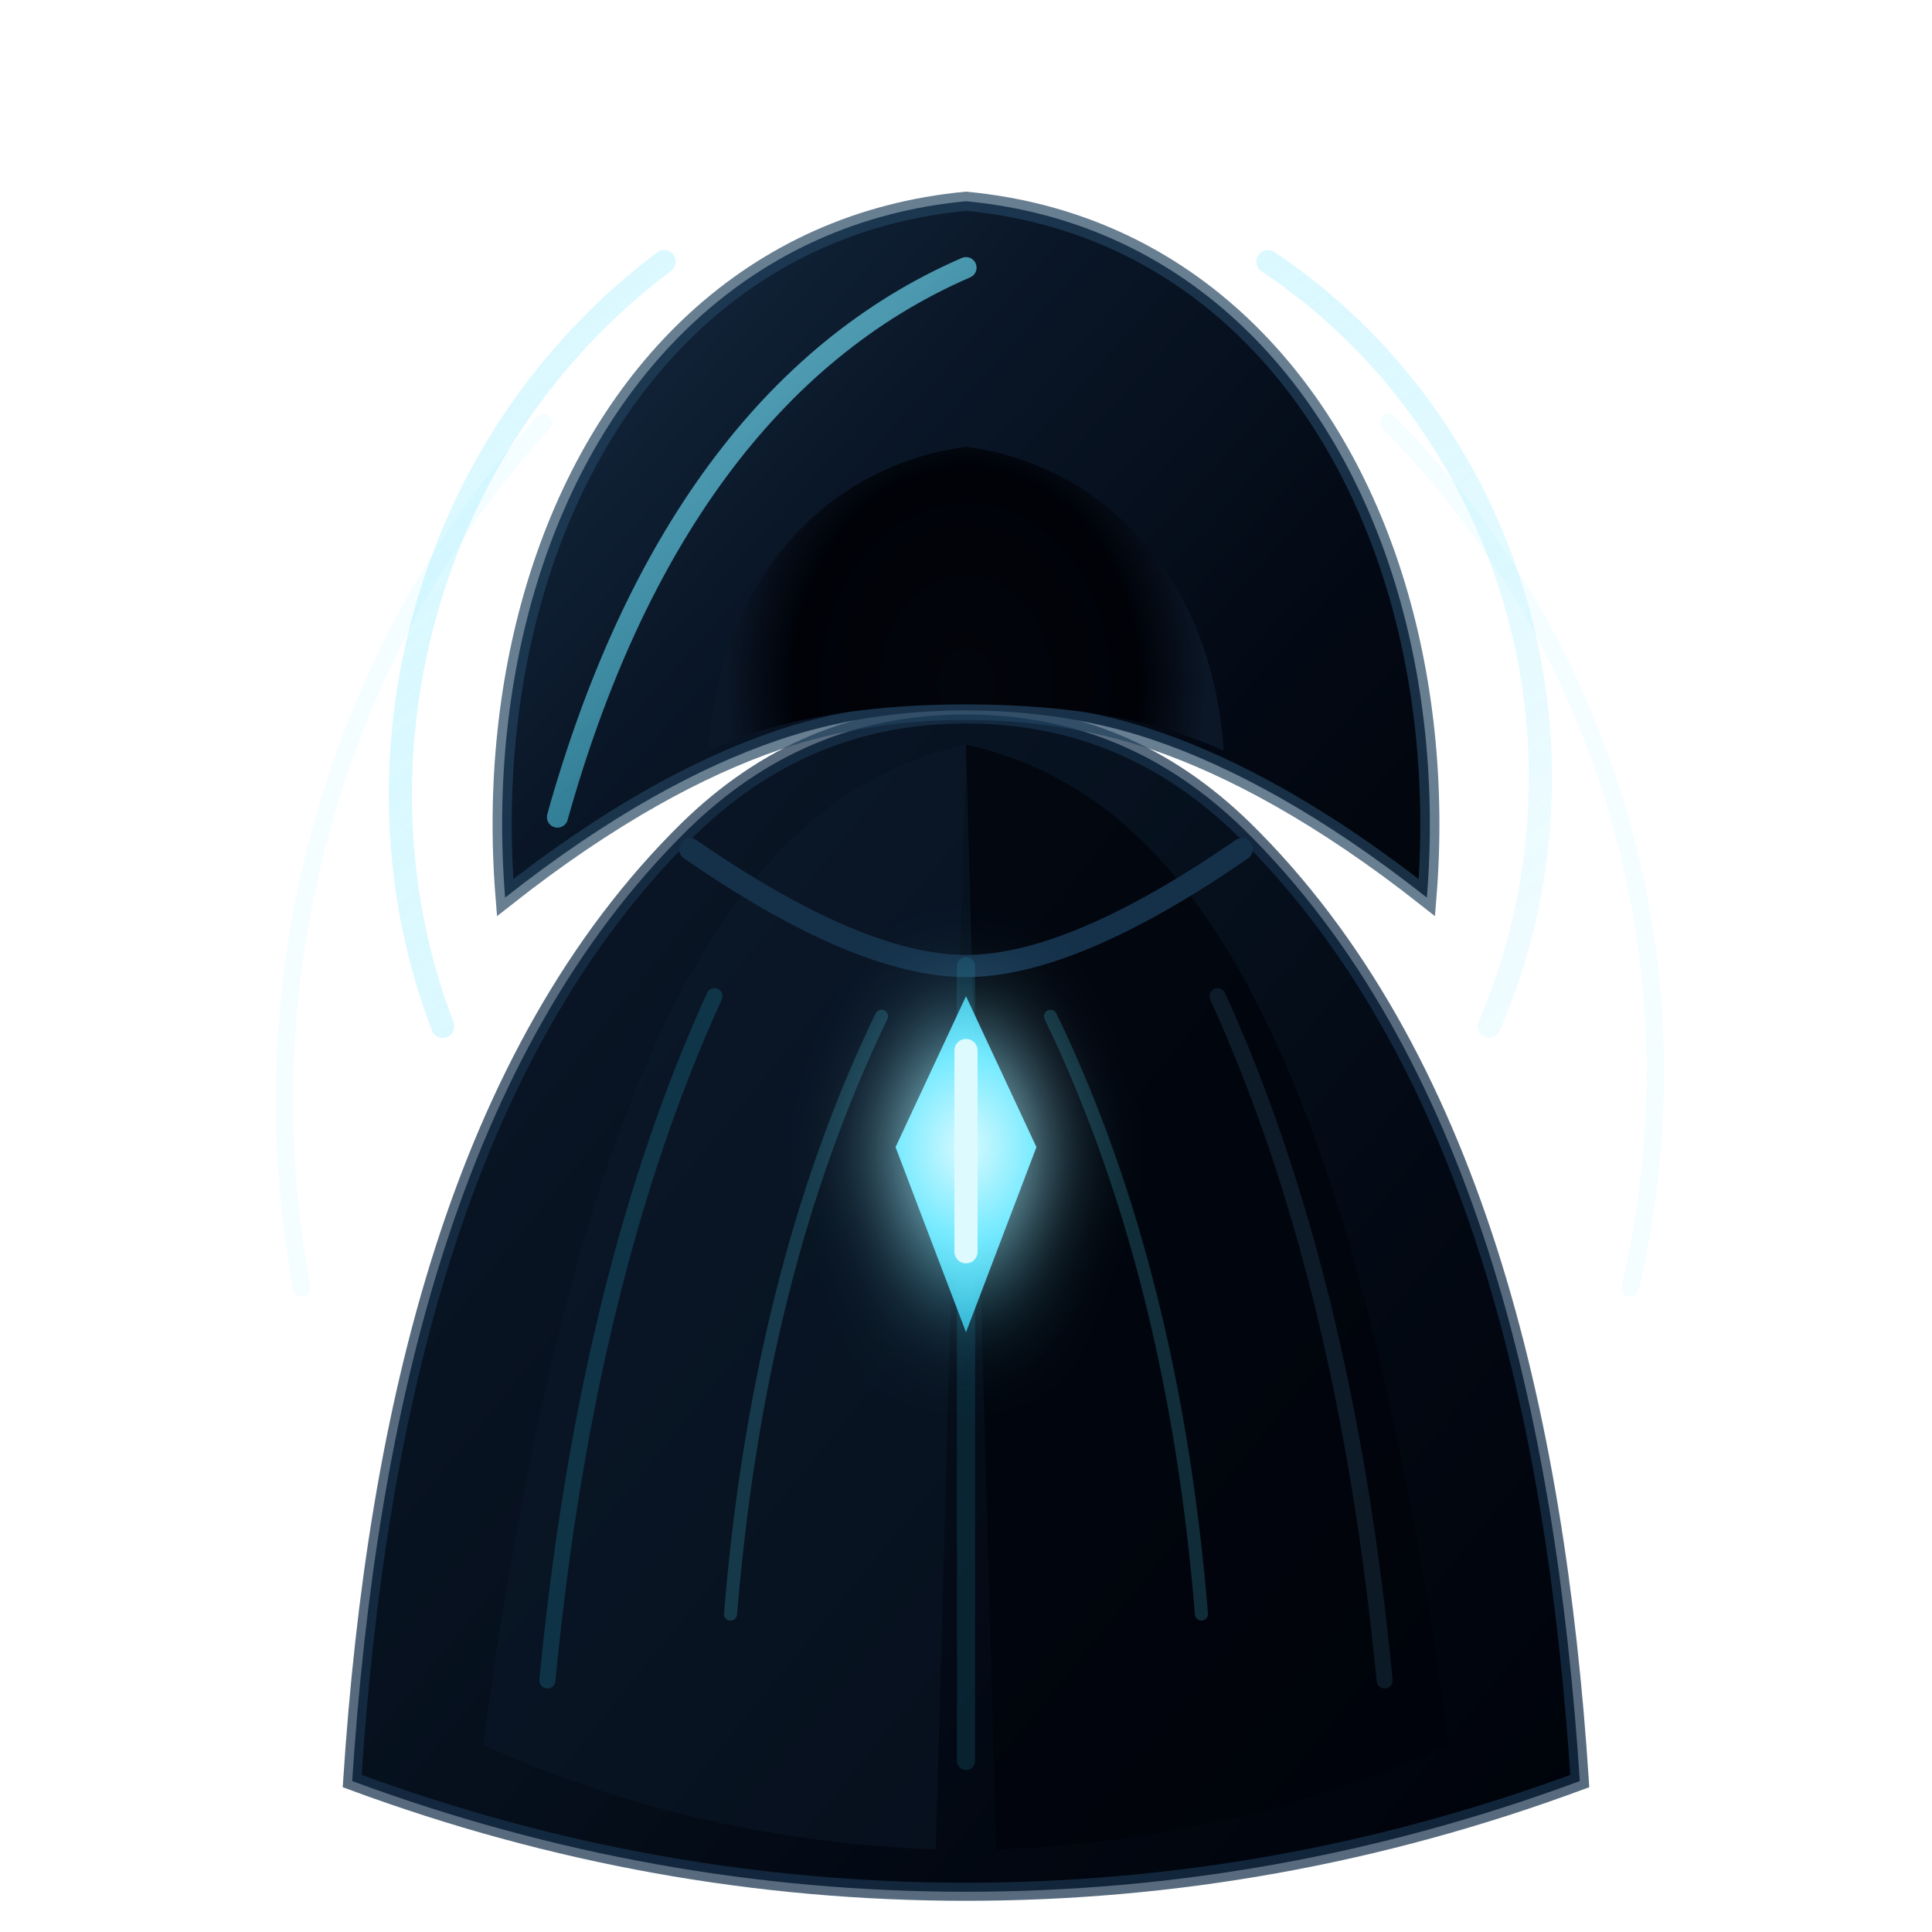
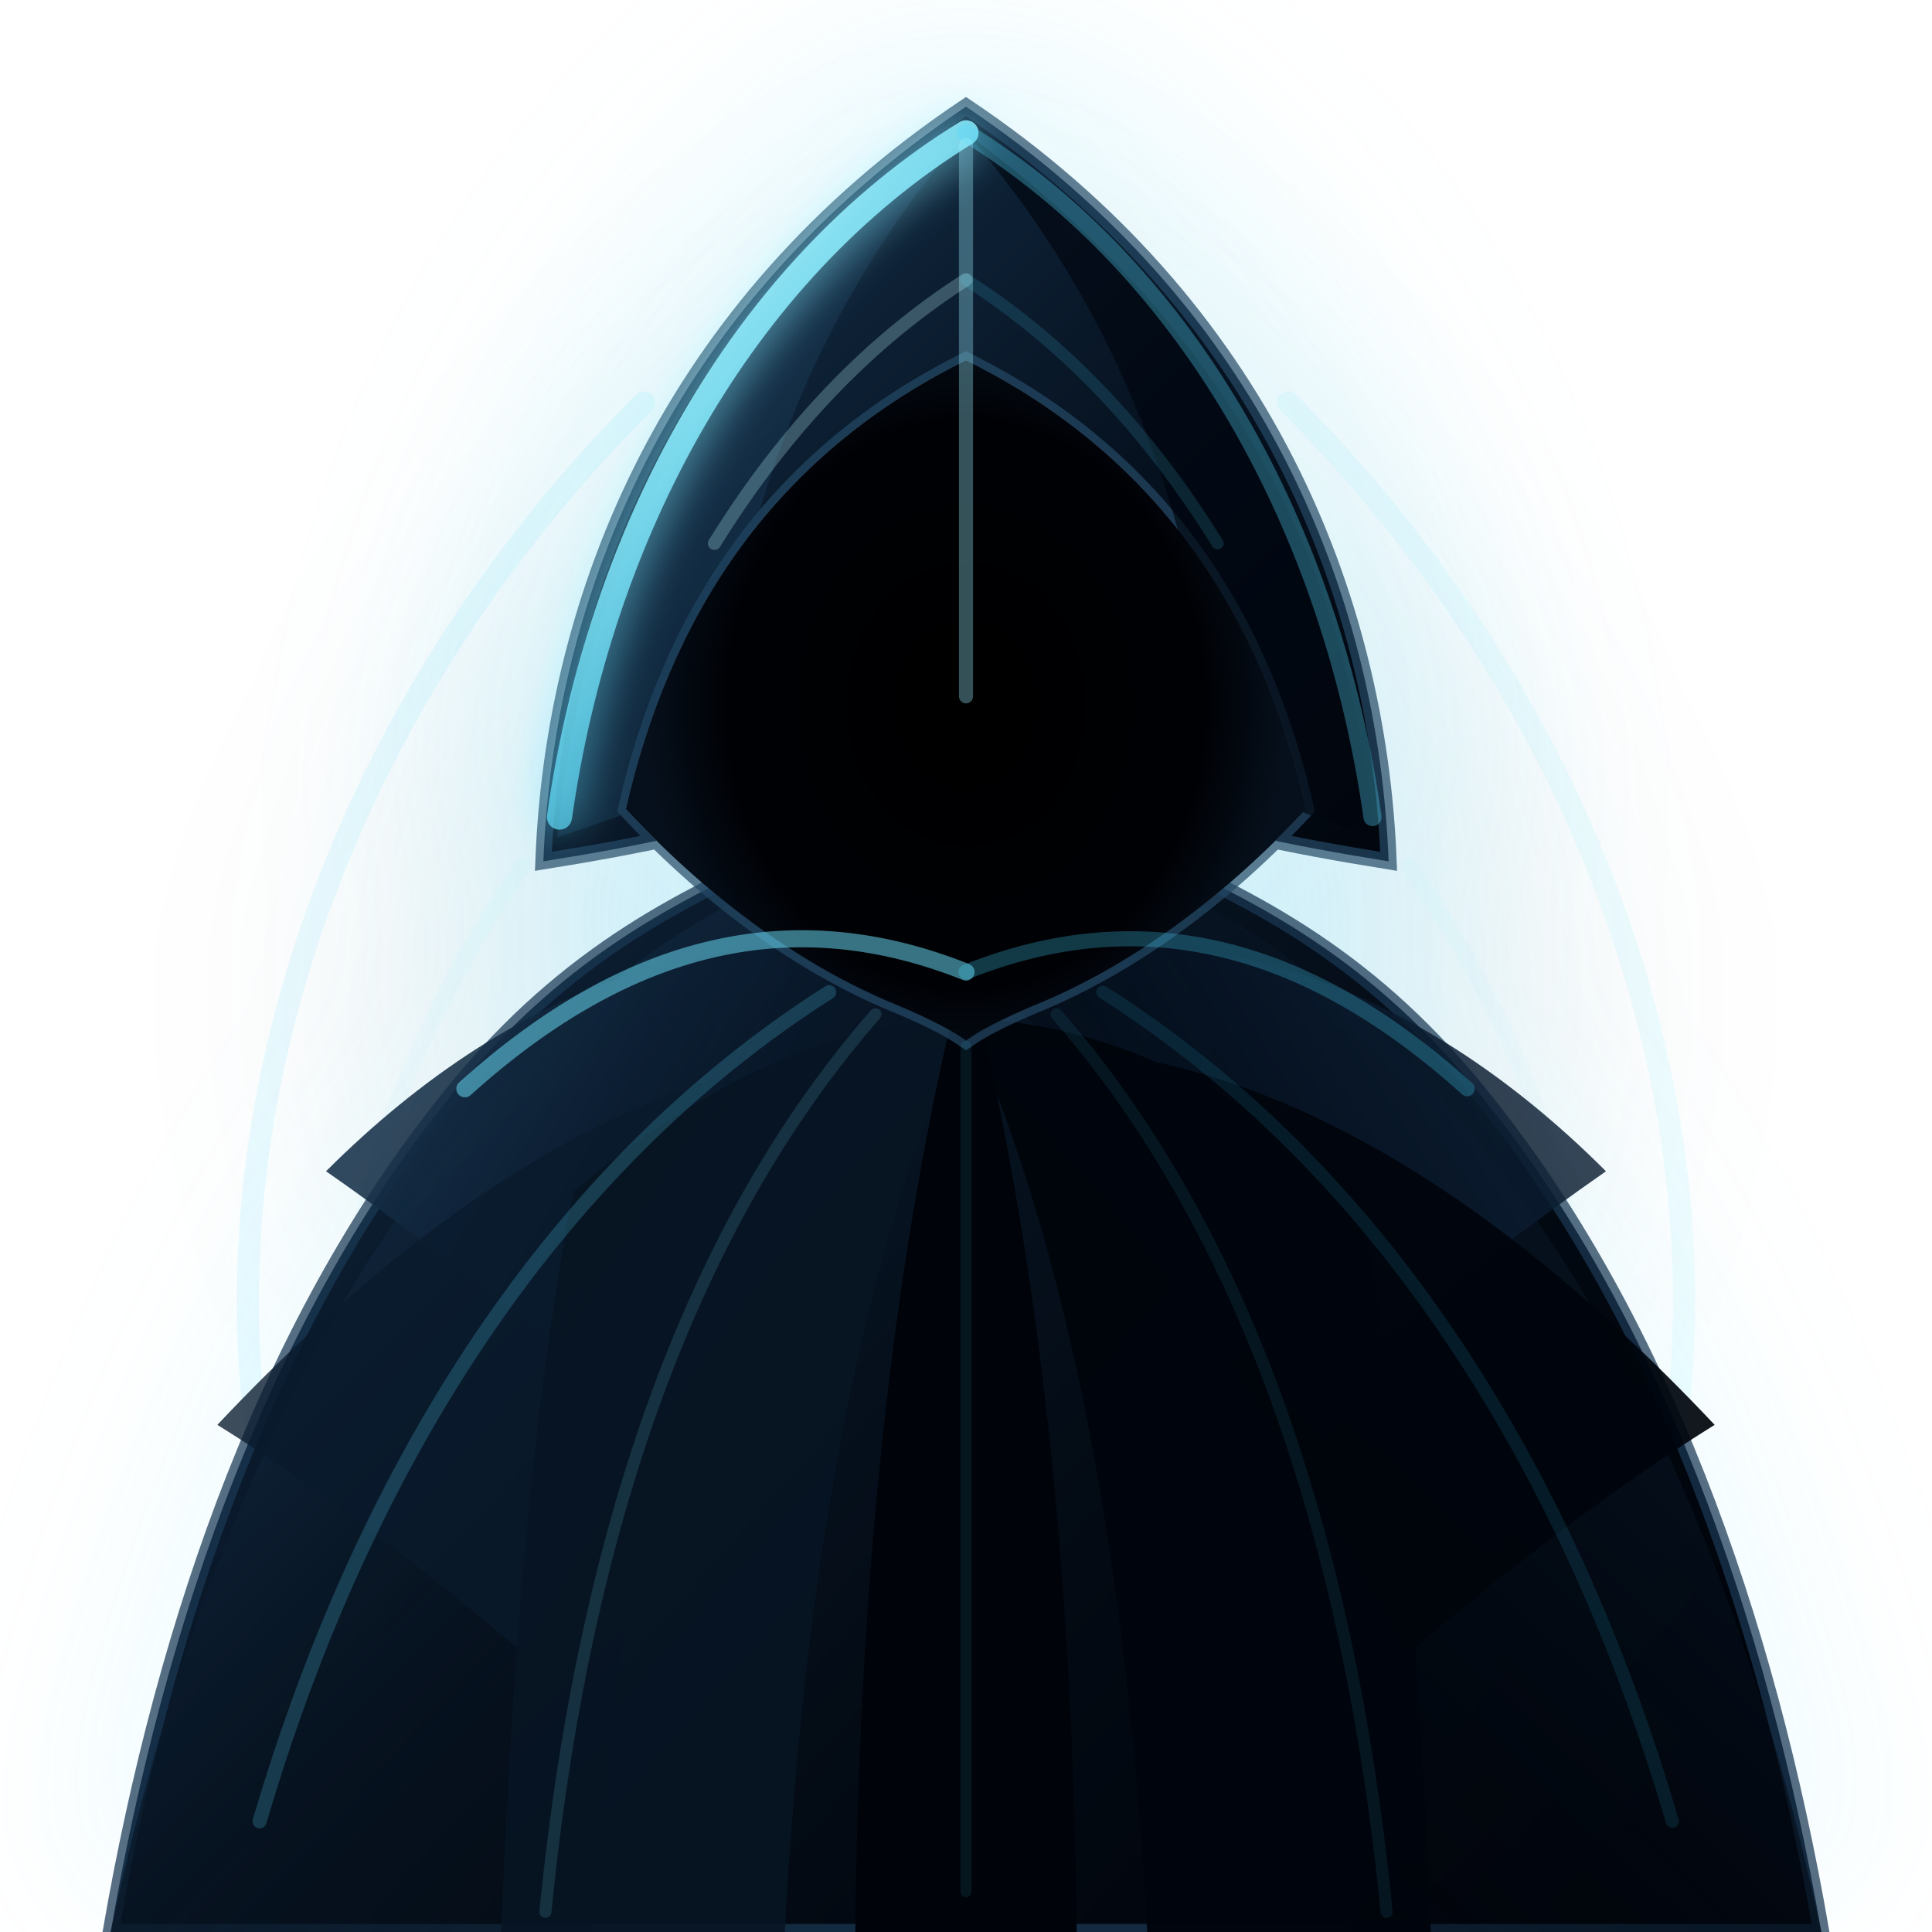
<svg xmlns="http://www.w3.org/2000/svg" viewBox="0 0 96 96" role="img" aria-labelledby="brand-title brand-description">
  <defs>
-     <linearGradient id="cloak" x1="18" y1="42" x2="78" y2="91" gradientUnits="userSpaceOnUse">
-       <stop stop-color="#0b1829" />
-       <stop offset=".42" stop-color="#06101d" />
-       <stop offset=".74" stop-color="#020711" />
+     <linearGradient id="cloak" x1="18" y1="43" x2="78" y2="96" gradientUnits="userSpaceOnUse">
+       <stop stop-color="#10233a" />
+       <stop offset=".28" stop-color="#081626" />
+       <stop offset=".62" stop-color="#030a13" />
      <stop offset="1" stop-color="#00030a" />
    </linearGradient>
-     <linearGradient id="hood" x1="28" y1="15" x2="69" y2="52" gradientUnits="userSpaceOnUse">
-       <stop stop-color="#14283e" />
-       <stop offset=".28" stop-color="#0a1728" />
-       <stop offset=".7" stop-color="#030914" />
-       <stop offset="1" stop-color="#01040a" />
+     <linearGradient id="cloak-left" x1="12" y1="54" x2="49" y2="91" gradientUnits="userSpaceOnUse">
+       <stop stop-color="#15314c" stop-opacity=".78" />
+       <stop offset=".46" stop-color="#071321" stop-opacity=".68" />
+       <stop offset="1" stop-color="#01040a" stop-opacity=".12" />
    </linearGradient>
-     <linearGradient id="edge" x1="24" y1="20" x2="72" y2="80" gradientUnits="userSpaceOnUse">
-       <stop stop-color="#8aeaff" stop-opacity=".72" />
-       <stop offset=".45" stop-color="#2ed8ff" stop-opacity=".34" />
-       <stop offset="1" stop-color="#2ed8ff" stop-opacity="0" />
+     <linearGradient id="cloak-right" x1="84" y1="53" x2="48" y2="91" gradientUnits="userSpaceOnUse">
+       <stop stop-color="#0a1b2d" stop-opacity=".7" />
+       <stop offset=".5" stop-color="#030a14" stop-opacity=".62" />
+       <stop offset="1" stop-color="#000207" stop-opacity=".12" />
    </linearGradient>
-     <radialGradient id="core" cx="0" cy="0" r="1" gradientTransform="translate(48 57) rotate(90) scale(19 15)" gradientUnits="userSpaceOnUse">
-       <stop stop-color="#d8faff" />
-       <stop offset=".24" stop-color="#75eaff" />
-       <stop offset=".58" stop-color="#24c9ee" stop-opacity=".72" />
-       <stop offset="1" stop-color="#08789d" stop-opacity="0" />
+     <linearGradient id="collar-left" x1="16" y1="49" x2="48" y2="69" gradientUnits="userSpaceOnUse">
+       <stop stop-color="#1b3a55" stop-opacity=".88" />
+       <stop offset=".42" stop-color="#0b1d31" stop-opacity=".86" />
+       <stop offset="1" stop-color="#020812" stop-opacity=".28" />
+     </linearGradient>
+     <linearGradient id="collar-right" x1="80" y1="49" x2="48" y2="69" gradientUnits="userSpaceOnUse">
+       <stop stop-color="#10263d" stop-opacity=".8" />
+       <stop offset=".45" stop-color="#061323" stop-opacity=".88" />
+       <stop offset="1" stop-color="#00040b" stop-opacity=".4" />
+     </linearGradient>
+     <linearGradient id="hood" x1="30" y1="10" x2="67" y2="47" gradientUnits="userSpaceOnUse">
+       <stop stop-color="#183754" />
+       <stop offset=".2" stop-color="#0e2338" />
+       <stop offset=".55" stop-color="#06111f" />
+       <stop offset="1" stop-color="#01050c" />
+     </linearGradient>
+     <linearGradient id="rim" x1="29" y1="12" x2="70" y2="50" gradientUnits="userSpaceOnUse">
+       <stop stop-color="#e5fbff" stop-opacity=".95" />
+       <stop offset=".16" stop-color="#8eeeff" stop-opacity=".88" />
+       <stop offset=".5" stop-color="#38d6ff" stop-opacity=".48" />
+       <stop offset="1" stop-color="#1b90c2" stop-opacity=".04" />
+     </linearGradient>
+     <radialGradient id="aura" cx="0" cy="0" r="1" gradientTransform="translate(48 47) rotate(90) scale(45 35)" gradientUnits="userSpaceOnUse">
+       <stop stop-color="#9af1ff" stop-opacity=".42" />
+       <stop offset=".22" stop-color="#43d8ff" stop-opacity=".25" />
+       <stop offset=".56" stop-color="#168db8" stop-opacity=".11" />
+       <stop offset="1" stop-color="#071726" stop-opacity="0" />
    </radialGradient>
-     <radialGradient id="face" cx="0" cy="0" r="1" gradientTransform="translate(48 34) rotate(90) scale(15 12)" gradientUnits="userSpaceOnUse">
-       <stop stop-color="#02050b" />
-       <stop offset=".72" stop-color="#000208" />
-       <stop offset="1" stop-color="#0b1727" />
+     <radialGradient id="void" cx="0" cy="0" r="1" gradientTransform="translate(48 35) rotate(90) scale(19 16)" gradientUnits="userSpaceOnUse">
+       <stop stop-color="#000000" />
+       <stop offset=".74" stop-color="#000105" />
+       <stop offset="1" stop-color="#06101c" />
    </radialGradient>
-     <filter id="glow" x="-80%" y="-80%" width="260%" height="260%" color-interpolation-filters="sRGB">
-       <feGaussianBlur stdDeviation="2.4" result="blur" />
+     <filter id="aura-blur" x="-60%" y="-60%" width="220%" height="220%" color-interpolation-filters="sRGB">
+       <feGaussianBlur stdDeviation="5.2" />
+     </filter>
+     <filter id="rim-glow" x="-80%" y="-80%" width="260%" height="260%" color-interpolation-filters="sRGB">
+       <feGaussianBlur stdDeviation="1.15" result="blur" />
      <feMerge>
        <feMergeNode in="blur" />
        <feMergeNode in="SourceGraphic" />
      </feMerge>
    </filter>
  </defs>
-   <g fill="none" stroke-linecap="round" opacity=".42">
-     <path d="M22 51C17 38 21 22 33 13" stroke="url(#edge)" stroke-width="1.15" />
-     <path d="M74 51C80 37 75 21 63 13" stroke="url(#edge)" stroke-width="1.15" />
-     <path d="M15 64C12 48 17 32 27 21" stroke="#2ed8ff" stroke-opacity=".13" stroke-width=".85" />
-     <path d="M81 64C85 47 79 31 69 21" stroke="#2ed8ff" stroke-opacity=".13" stroke-width=".85" />
+   <path d="M9 79C8 60 15 38 31 22C38 15 43 11 48 8C53 11 58 15 65 22C81 38 88 60 87 79C77 68 68 61 61 57C56 54 52 52 48 51C44 52 40 54 35 57C28 61 19 68 9 79Z" fill="url(#aura)" filter="url(#aura-blur)" opacity="1" />
+   <g fill="none" stroke-linecap="round" opacity=".5">
+     <path d="M13 73C10 55 17 35 32 20" stroke="#3ddcff" stroke-opacity=".2" stroke-width="1.1" />
+     <path d="M83 73C86 55 79 35 64 20" stroke="#3ddcff" stroke-opacity=".16" stroke-width="1.1" />
+     <path d="M20 87C14 71 17 56 26 43" stroke="#70e8ff" stroke-opacity=".12" stroke-width=".8" />
+     <path d="M76 87C82 71 79 56 70 43" stroke="#70e8ff" stroke-opacity=".1" stroke-width=".8" />
  </g>
-   <path d="M17.5 88.5C18.7 70.1 22.9 52.3 34.2 41.2C38 37.5 42.5 35.5 48 35.5C53.5 35.5 58 37.5 61.8 41.2C73.1 52.3 77.3 70.1 78.5 88.5C68.5 92.2 58.3 94 48 94C37.7 94 27.5 92.2 17.5 88.5Z" fill="url(#cloak)" stroke="#18334d" stroke-opacity=".72" stroke-width=".9" />
-   <path d="M48 37C37.7 39.3 29 50 24 86.7C31.3 90 38.8 91.6 46.5 91.9L48 37Z" fill="#0d1c2c" fill-opacity=".42" />
-   <path d="M48 37C58.3 39.3 67 50 72 86.7C64.7 90 57.2 91.6 49.5 91.9L48 37Z" fill="#00040b" fill-opacity=".72" />
-   <path d="M25.1 44.6C24.2 33.5 27.4 22.5 34.6 15.9C38.2 12.6 42.7 10.5 48 10C53.3 10.5 57.8 12.6 61.4 15.9C68.6 22.5 71.8 33.5 70.9 44.6C65.7 40.5 61.2 38.1 57.4 36.8C54.5 35.8 51.3 35.3 48 35.3C44.7 35.3 41.5 35.8 38.6 36.8C34.8 38.1 30.3 40.5 25.1 44.6Z" fill="url(#hood)" stroke="#23425f" stroke-opacity=".68" stroke-width=".95" />
-   <path d="M35.2 37.3C35.7 29.2 40.7 23.2 48 22.2C55.3 23.2 60.3 29.2 60.8 37.3C57.8 35.9 53.6 35 48 35C42.4 35 38.2 35.9 35.2 37.3Z" fill="url(#face)" />
-   <path d="M27.7 40.6C31.5 27 38.3 17.5 48 13.3" fill="none" stroke="url(#edge)" stroke-width="1.05" stroke-linecap="round" />
-   <path d="M34.3 42.2C39.8 46 44.4 48 48 48C51.6 48 56.2 46 61.7 42.2" fill="none" stroke="#15314a" stroke-width="1.1" stroke-linecap="round" />
-   <path d="M48 48V87.5" fill="none" stroke="#2ed8ff" stroke-opacity=".12" stroke-width=".9" stroke-linecap="round" />
-   <path d="M35.5 49.5C31.3 58.7 28.5 70 27.2 83.5" fill="none" stroke="#2ed8ff" stroke-opacity=".16" stroke-width=".8" stroke-linecap="round" />
-   <path d="M60.5 49.5C64.7 58.7 67.5 70 68.8 83.5" fill="none" stroke="#24445c" stroke-opacity=".34" stroke-width=".8" stroke-linecap="round" />
-   <g filter="url(#glow)">
-     <path d="M48 49.5L51.5 57L48 66.2L44.5 57L48 49.5Z" fill="url(#core)" />
-     <path d="M48 52.2V62.2" stroke="#ddfbff" stroke-width="1.15" stroke-linecap="round" />
+   <g fill="none" stroke="#45dbff" stroke-linecap="round" filter="url(#aura-blur)" opacity=".26">
+     <path d="M25.8 43C26.5 28.8 32.9 14.3 48 4.6C63.1 14.3 69.5 28.8 70.2 43" stroke-width="3.8" />
+     <path d="M8.5 95C13 70.7 24.7 49.3 40.4 42" stroke-width="3.2" />
+     <path d="M87.5 95C83 70.7 71.3 49.3 55.6 42" stroke-width="3.2" />
  </g>
-   <g fill="none" stroke="#54e3ff" stroke-linecap="round" opacity=".18">
-     <path d="M43.8 50.5C39.6 59.2 37.2 69.2 36.3 80.2" stroke-width=".65" />
-     <path d="M52.2 50.5C56.4 59.2 58.8 69.2 59.7 80.2" stroke-width=".65" />
+   <path d="M5.5 96C8.2 80.4 13.5 65.3 22.6 54.2C28.2 47.3 34.2 44.4 40.3 41.8C42.4 40.9 44.7 40.3 48 40.3C51.3 40.3 53.6 40.9 55.7 41.8C61.8 44.4 67.8 47.3 73.4 54.2C82.5 65.3 87.8 80.4 90.5 96Z" fill="url(#cloak)" stroke="#1a3854" stroke-opacity=".72" stroke-width=".8" />
+   <path d="M5.5 96C9.2 78.6 16.2 61.6 28.4 50.5C32.6 46.7 37.2 44.1 42.3 42.1C36.1 51.8 31.8 69 29.4 96Z" fill="url(#cloak-left)" />
+   <path d="M90.5 96C86.8 78.6 79.8 61.6 67.6 50.5C63.4 46.7 58.8 44.1 53.7 42.1C59.9 51.8 64.2 69 66.6 96Z" fill="url(#cloak-right)" />
+   <path d="M16.2 58.2C25.8 48.6 37.1 44.8 48 48.2C42.6 52.1 36.2 58.8 29.3 68.1C24.1 64 19.8 60.7 16.2 58.2Z" fill="url(#collar-left)" />
+   <path d="M79.8 58.2C70.2 48.6 58.9 44.8 48 48.2C53.4 52.1 59.8 58.8 66.7 68.1C71.9 64 76.2 60.7 79.8 58.2Z" fill="url(#collar-right)" />
+   <path d="M10.8 70.8C23.8 57 36.3 51 48 52.2C39.7 60.2 32.5 70.1 26.1 82.2C20.4 77.4 15.3 73.6 10.8 70.8Z" fill="#0a1a2c" fill-opacity=".78" />
+   <path d="M85.2 70.8C72.2 57 59.7 51 48 52.2C56.3 60.2 63.5 70.1 69.9 82.2C75.6 77.4 80.7 73.6 85.2 70.8Z" fill="#01050c" fill-opacity=".92" />
+   <path d="M28.5 59.2C34.8 53.9 41.2 50.8 48 50.6C42.9 62.2 40 77.3 39 96H24.9C25.5 80.6 26.7 68.3 28.5 59.2Z" fill="#071523" fill-opacity=".9" />
+   <path d="M67.5 59.2C61.2 53.9 54.8 50.8 48 50.6C53.1 62.2 56 77.3 57 96H71.1C70.5 80.6 69.3 68.3 67.5 59.2Z" fill="#01050c" fill-opacity=".96" />
+   <path d="M48 47.7C44.4 61.8 42.7 77.9 42.5 96H53.5C53.3 77.9 51.6 61.8 48 47.7Z" fill="#000309" />
+   <path d="M27 42.8C27.5 29.7 33.2 15.2 48 5.3C62.8 15.2 68.5 29.7 69 42.8C64 42 59.7 41.1 56.2 39.8C53.2 38.7 50.7 38.1 48 38.1C45.3 38.1 42.8 38.7 39.8 39.8C36.3 41.1 32 42 27 42.8ZM31.1 40.2C33.2 31 38.1 22.8 48 17.9C57.9 22.8 62.8 31 64.9 40.2C61 44.4 56.6 47.7 52 49.7C50.3 50.4 49 51 48 51.7C47 51 45.7 50.4 44 49.7C39.4 47.7 35 44.4 31.1 40.2Z" fill="url(#hood)" fill-rule="evenodd" stroke="#244966" stroke-opacity=".7" stroke-width=".8" />
+   <path d="M27.7 41.6C28.9 28.8 34.2 16.8 48 6.6C39.6 16.2 36.2 27.6 35.3 38.8C32.9 39.8 30.4 40.7 27.7 41.6Z" fill="#1b3e5b" fill-opacity=".42" />
+   <path d="M68.3 41.6C67.1 28.8 61.8 16.8 48 6.6C56.4 16.2 59.8 27.6 60.7 38.8C63.1 39.8 65.6 40.7 68.3 41.6Z" fill="#01060e" fill-opacity=".66" />
+   <path d="M31.1 40.2C33.2 31 38.1 22.8 48 17.9C57.9 22.8 62.8 31 64.9 40.2C61 44.4 56.6 47.7 52 49.7C50.3 50.4 49 51 48 51.7C47 51 45.7 50.4 44 49.7C39.4 47.7 35 44.4 31.1 40.2Z" fill="url(#void)" />
+   <g fill="none" stroke-linecap="round">
+     <path d="M27.8 40.6C29.8 26.5 36.8 13.5 48 6.6" stroke="url(#rim)" stroke-width="1.25" filter="url(#rim-glow)" />
+     <path d="M68.2 40.6C66.2 26.5 59.2 13.5 48 6.6" stroke="#55ddff" stroke-opacity=".32" stroke-width=".9" />
+     <path d="M48 7.2V34.6" stroke="#9cefff" stroke-opacity=".34" stroke-width=".7" />
+     <path d="M35.5 27C39.1 21.2 43.3 16.9 48 13.9" stroke="#bff7ff" stroke-opacity=".26" stroke-width=".65" />
+     <path d="M60.5 27C56.9 21.2 52.7 16.9 48 13.9" stroke="#4ad9ff" stroke-opacity=".14" stroke-width=".6" />
+     <path d="M23.1 54.1C31.3 46.7 39.5 44.9 48 48.3" stroke="#6ee6ff" stroke-opacity=".5" stroke-width=".85" />
+     <path d="M72.9 54.1C64.7 46.7 56.5 44.9 48 48.3" stroke="#45d8ff" stroke-opacity=".26" stroke-width=".75" />
+     <path d="M12.9 90.5C18.1 72.8 27.5 58 41.2 49.3" stroke="#5ee0ff" stroke-opacity=".2" stroke-width=".7" />
+     <path d="M83.1 90.5C77.9 72.8 68.5 58 54.8 49.3" stroke="#2dc7ee" stroke-opacity=".12" stroke-width=".65" />
+     <path d="M27.1 95C29 75.9 34.4 60.8 43.5 50.4" stroke="#74e8ff" stroke-opacity=".14" stroke-width=".6" />
+     <path d="M68.9 95C67 75.9 61.6 60.8 52.5 50.4" stroke="#3ad1f6" stroke-opacity=".09" stroke-width=".6" />
+     <path d="M48 52V94" stroke="#3bd4fa" stroke-opacity=".09" stroke-width=".55" />
  </g>
</svg>
